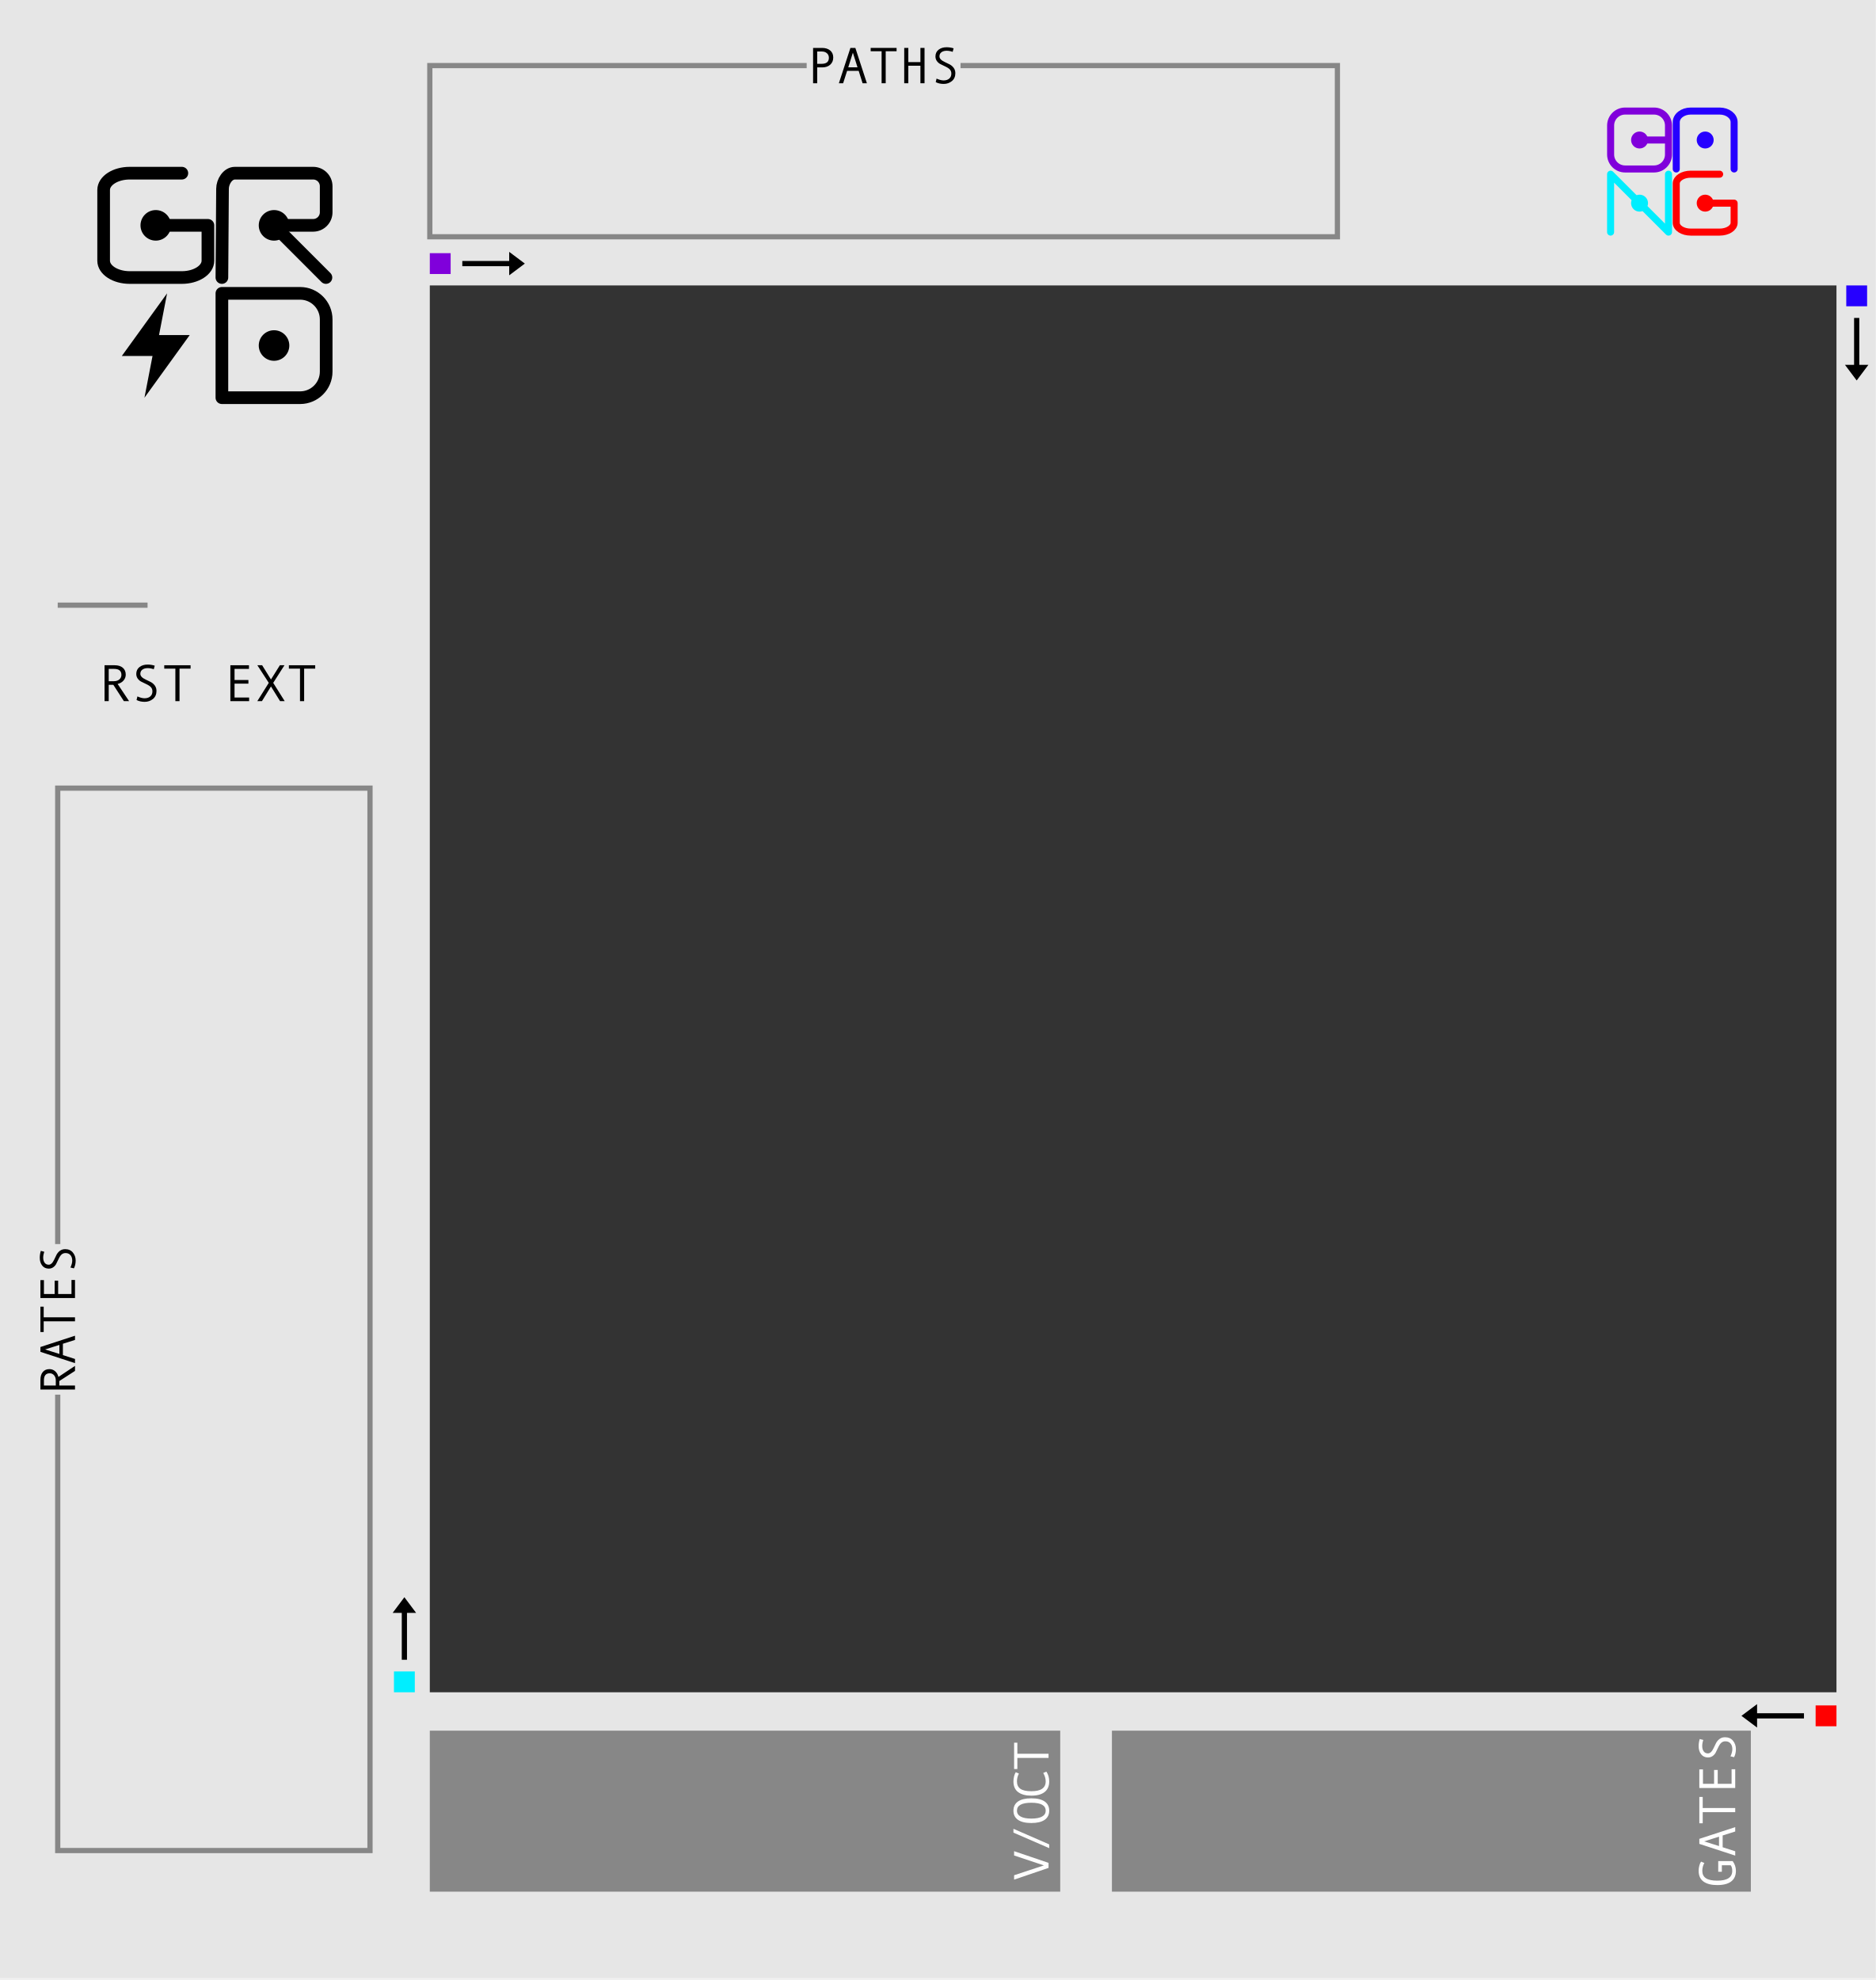
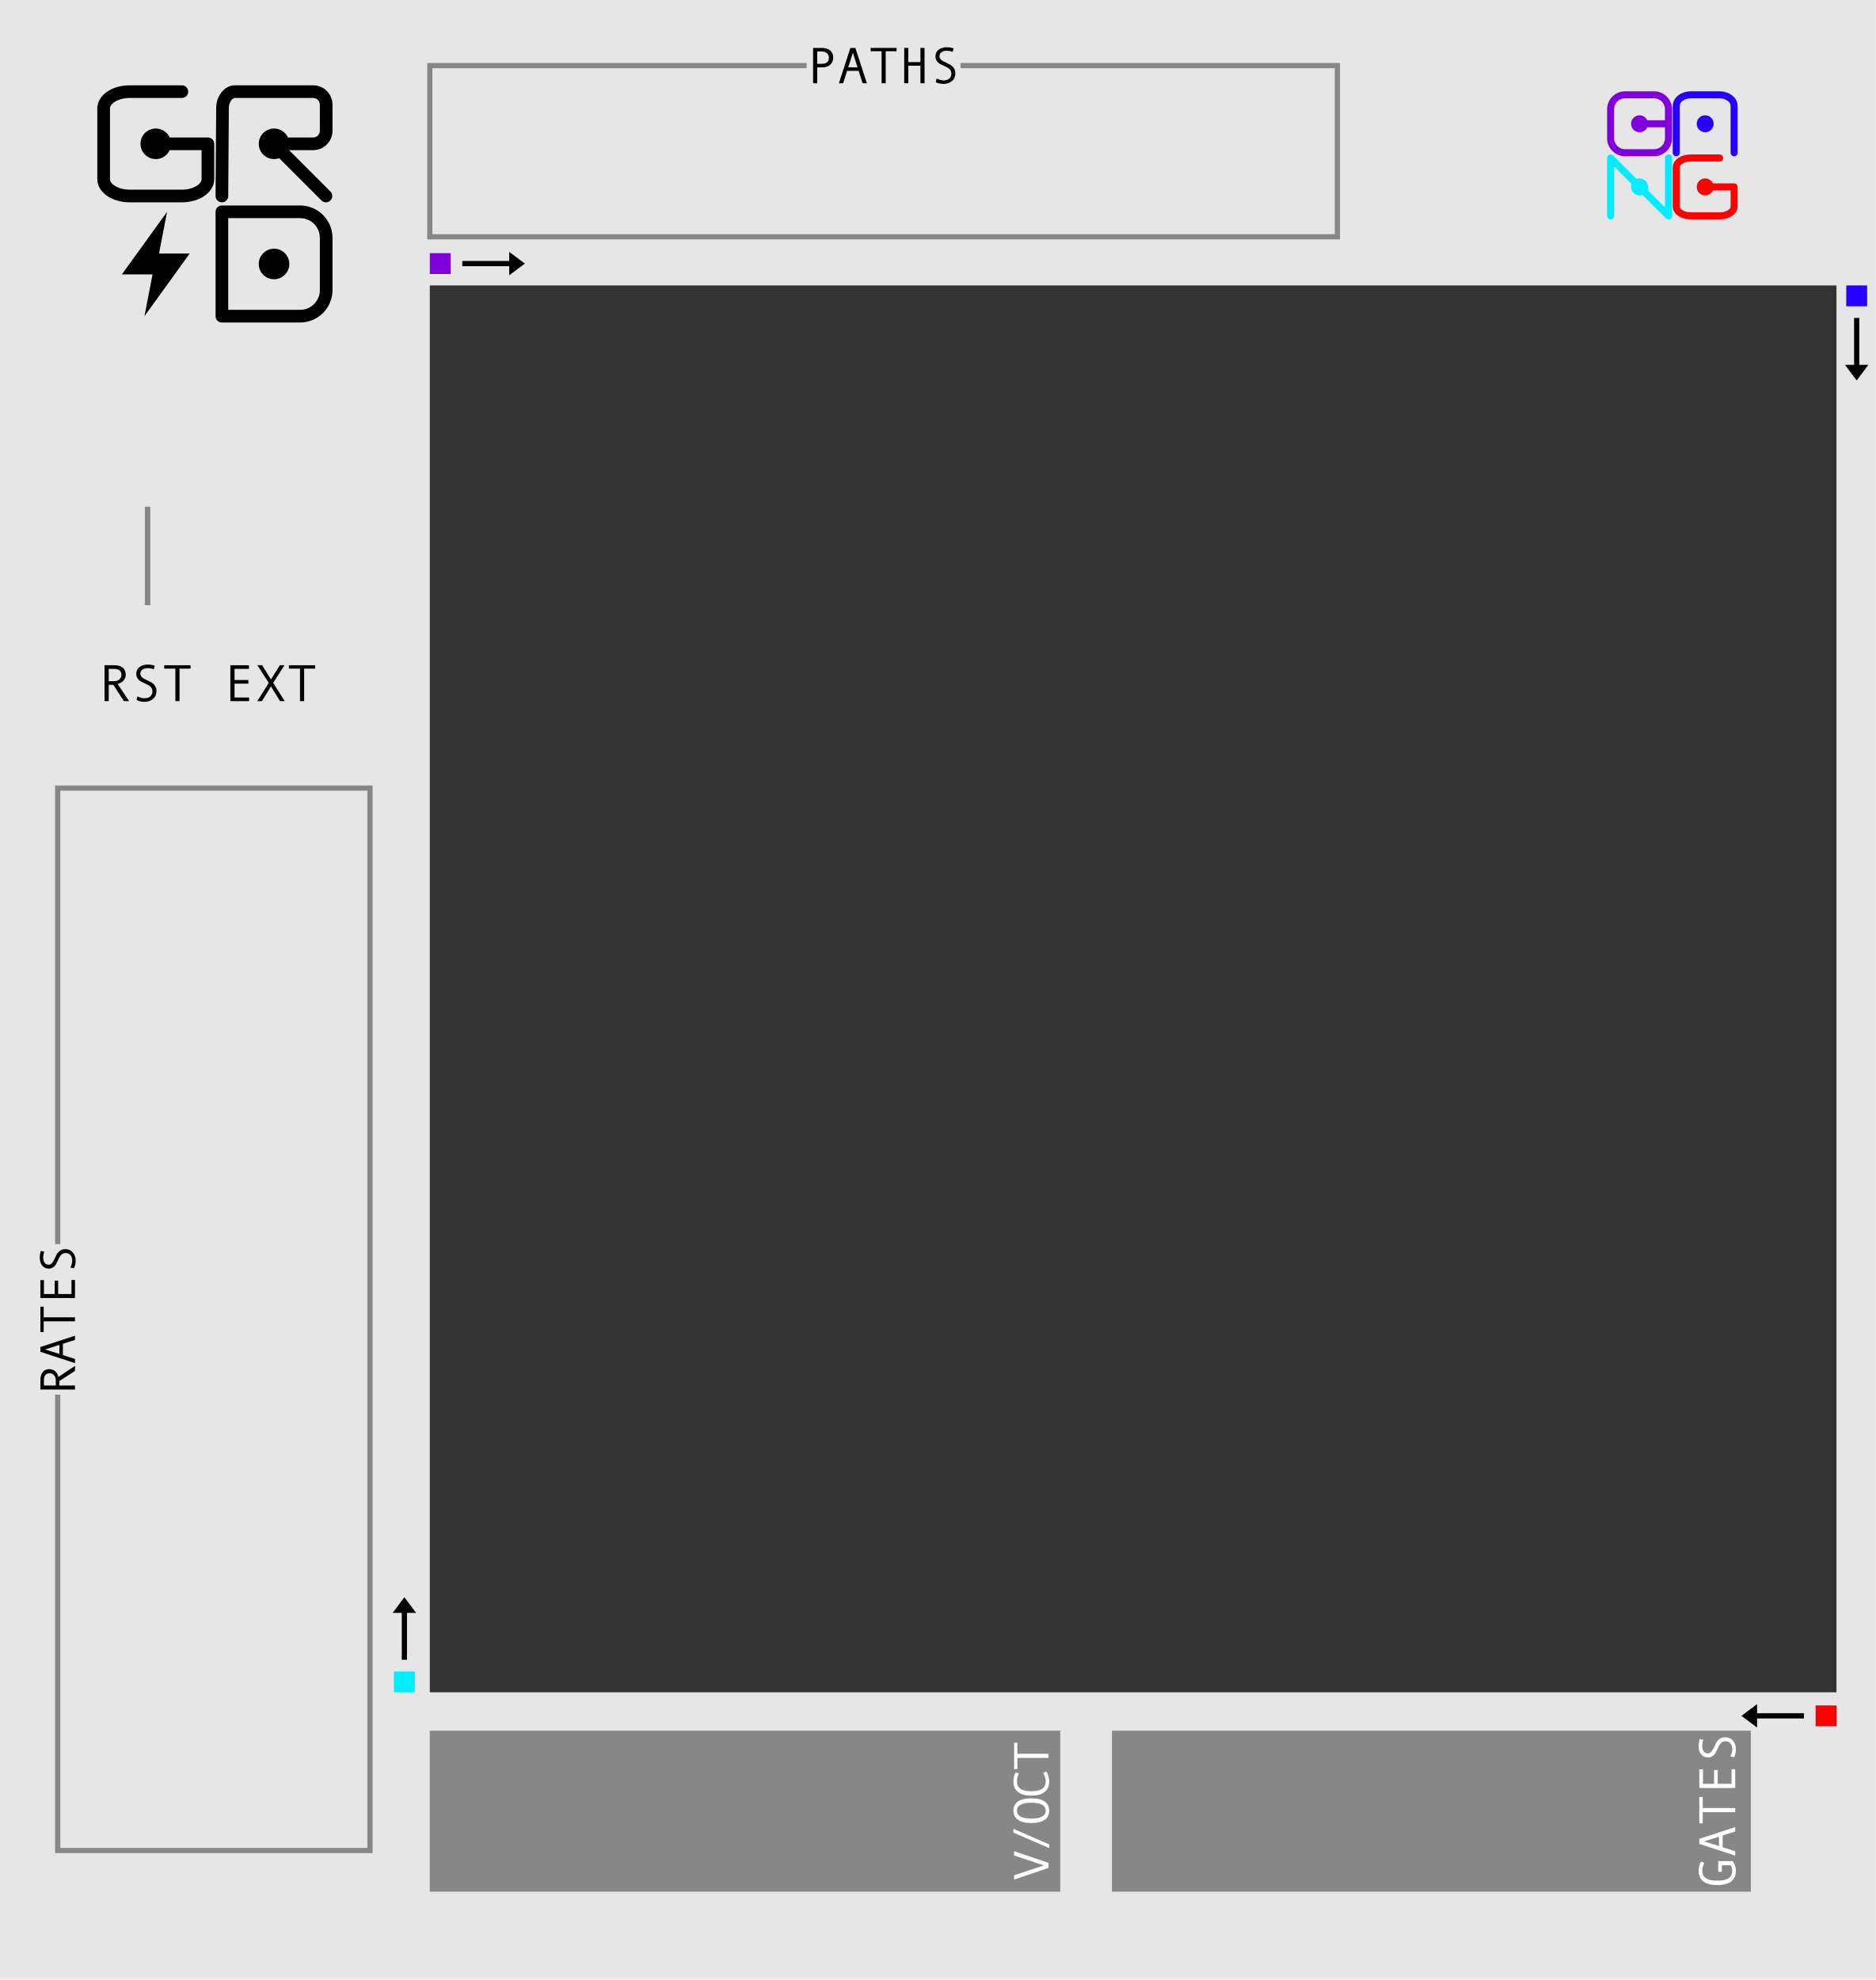
<svg xmlns="http://www.w3.org/2000/svg" width="100%" height="100%" viewBox="0 0 360 380" version="1.1" xml:space="preserve" style="fill-rule:evenodd;clip-rule:evenodd;stroke-miterlimit:36.5;">
  <rect id="StochSeqGrid" x="0" y="0" width="360" height="379.6" style="fill:none;" />
  <clipPath id="_clip1">
    <rect x="0" y="0" width="360" height="379.6" />
  </clipPath>
  <g clip-path="url(#_clip1)">
    <g id="Layer1">
      <rect id="background" x="0" y="0" width="360" height="380.662" style="fill:#e6e6e6;" />
      <rect id="rect" x="82.5" y="54.78" width="270" height="270" style="fill:#333;" />
-       <path d="M11.078,116.144l17.246,0" style="fill:none;stroke:#282828;stroke-opacity:0.5;stroke-width:1px;" />
+       <path d="M28.324,97.257l0,18.887" style="fill:none;stroke:#282828;stroke-opacity:0.5;stroke-width:1.05px;" />
      <rect x="82.5" y="48.587" width="4" height="4" style="fill:#8000db;" />
      <path d="M75.619,320.78l0,4l4,-0l0,-4l-4,-0Z" style="fill:#0ef;" />
      <path d="M358.381,58.78l-0,-4l-4,-0l-0,4l4,-0Z" style="fill:#2600ff;" />
      <rect x="348.5" y="327.303" width="4" height="4" style="fill:#f00;" />
      <path d="M97.738,48.337l3,2.25l-3,2.25l0,-4.5Z" />
      <path d="M88.738,50.587l9.6,-0" style="fill:none;stroke:#000;stroke-width:1px;" />
      <path d="M75.369,309.541l2.25,-3l2.25,3l-4.5,0Z" />
      <path d="M77.619,318.541l0,-9.6" style="fill:none;stroke:#000;stroke-width:1px;" />
      <path d="M358.631,70.018l-2.25,3l-2.25,-3l4.5,-0Z" />
      <path d="M356.381,61.018l-0,9.6" style="fill:none;stroke:#000;stroke-width:1px;" />
      <path d="M337.262,331.553l-3,-2.25l3,-2.25l-0,4.5Z" />
      <path d="M346.262,329.303l-9.6,0" style="fill:none;stroke:#000;stroke-width:1px;" />
      <rect x="213.429" y="332.149" width="122.637" height="30.895" style="fill:#282828;fill-opacity:0.5;" />
      <rect x="82.5" y="332.149" width="121.005" height="30.895" style="fill:#282828;fill-opacity:0.5;" />
      <rect x="11.078" y="151.258" width="59.94" height="203.895" style="fill:none;stroke:#282828;stroke-opacity:0.5;stroke-width:1px;stroke-miterlimit:1.5;" />
      <rect x="82.5" y="12.587" width="174.207" height="32.854" style="fill:none;stroke:#282828;stroke-opacity:0.5;stroke-width:1px;stroke-miterlimit:1.5;" />
      <g id="grid">
        <g>
-           <circle cx="52.6" cy="66.311" r="2.932" />
-           <path d="M62.607,61.301c0,-2.761 -2.242,-5.003 -5.003,-5.003l-15.012,-0l0,20.026l15.012,0c2.761,0 5.003,-2.242 5.003,-5.003l0,-10.02Z" style="fill:none;stroke:#000;stroke-width:2.43px;stroke-linejoin:round;stroke-miterlimit:3;" />
+           <circle cx="52.6" cy="50.663" r="2.932" />
+           <path d="M62.607,45.653c0,-2.761 -2.242,-5.003 -5.003,-5.003l-15.012,-0l0,20.027l15.012,-0c2.761,-0 5.003,-2.242 5.003,-5.004l0,-10.02Z" style="fill:none;stroke:#000;stroke-width:2.43px;stroke-linejoin:round;stroke-miterlimit:3;" />
        </g>
        <g>
-           <circle cx="52.6" cy="43.248" r="2.932" />
-           <path d="M52.553,43.248l10.007,10.014" style="fill:none;stroke:#000;stroke-width:2.43px;stroke-linecap:round;stroke-miterlimit:1.5;" />
-           <path d="M52.553,43.248l7.551,0c1.382,0 2.503,-1.122 2.503,-2.503l0,-5.007c0,-1.382 -1.121,-2.503 -2.503,-2.503l-15.008,-0c-1.382,-0 -2.384,1.623 -2.384,3.004l-0.12,17.023" style="fill:none;stroke:#000;stroke-width:2.43px;stroke-linecap:round;stroke-linejoin:round;stroke-miterlimit:3;" />
+           <circle cx="52.6" cy="27.6" r="2.932" />
+           <path d="M52.553,27.6l10.007,10.014" style="fill:none;stroke:#000;stroke-width:2.43px;stroke-linecap:round;stroke-miterlimit:1.5;" />
+           <path d="M52.553,27.6l7.551,0c1.382,0 2.503,-1.121 2.503,-2.503l0,-5.007c0,-1.381 -1.121,-2.503 -2.503,-2.503l-15.008,-0c-1.382,-0 -2.384,1.623 -2.384,3.005l-0.12,17.022" style="fill:none;stroke:#000;stroke-width:2.43px;stroke-linecap:round;stroke-linejoin:round;stroke-miterlimit:3;" />
        </g>
        <g>
-           <circle cx="29.9" cy="43.248" r="2.932" />
-           <path d="M34.904,33.235l-10.008,-0c-2.761,-0 -5.003,1.445 -5.003,3.224l-0,13.578c-0,1.78 2.242,3.225 5.003,3.225l10.008,-0c2.762,-0 5.004,-1.445 5.004,-3.225l-0,-6.789l-10.008,0" style="fill:none;stroke:#000;stroke-width:2.43px;stroke-linecap:round;stroke-linejoin:round;stroke-miterlimit:3;" />
+           <circle cx="29.9" cy="27.6" r="2.932" />
+           <path d="M34.904,17.587l-10.008,-0c-2.761,-0 -5.003,1.445 -5.003,3.225l-0,13.577c-0,1.78 2.242,3.225 5.003,3.225l10.008,-0c2.762,-0 5.004,-1.445 5.004,-3.225l-0,-6.789l-10.008,0" style="fill:none;stroke:#000;stroke-width:2.43px;stroke-linecap:round;stroke-linejoin:round;stroke-miterlimit:3;" />
        </g>
-         <path d="M30.523,64.308l5.89,0l-8.684,12.016l1.548,-8.01l-5.89,-0l8.684,-12.016l-1.548,8.01Z" />
+         <path d="M30.523,48.661l5.89,-0l-8.684,12.016l1.548,-8.011l-5.89,-0l8.684,-12.016l-1.548,8.011Z" />
      </g>
      <g id="logo">
        <g>
-           <circle cx="314.704" cy="26.871" r="1.627" style="fill:#8000db;" />
-           <path d="M314.704,26.871l5.554,0" style="fill:none;stroke:#8000db;stroke-width:1.35px;stroke-miterlimit:1.5;" />
-           <path d="M320.258,24.091c0,-1.533 -1.244,-2.777 -2.777,-2.777l-5.554,-0c-1.532,-0 -2.777,1.244 -2.777,2.777l0,5.56c0,1.533 1.245,2.777 2.777,2.777l5.554,0c1.533,0 2.777,-1.244 2.777,-2.777l0,-5.56Z" style="fill:none;stroke:#8000db;stroke-width:1.35px;stroke-linejoin:round;stroke-miterlimit:3;" />
+           <circle cx="314.704" cy="23.755" r="1.627" style="fill:#8000db;" />
+           <path d="M314.704,23.755l5.554,0" style="fill:none;stroke:#8000db;stroke-width:1.35px;stroke-miterlimit:1.5;" />
+           <path d="M320.258,20.975c0,-1.533 -1.244,-2.777 -2.777,-2.777l-5.554,-0c-1.532,-0 -2.777,1.244 -2.777,2.777l0,5.561c0,1.532 1.245,2.776 2.777,2.776l5.554,0c1.533,0 2.777,-1.244 2.777,-2.776l0,-5.561Z" style="fill:none;stroke:#8000db;stroke-width:1.35px;stroke-linejoin:round;stroke-miterlimit:3;" />
        </g>
        <g>
-           <circle cx="327.302" cy="38.988" r="1.627" style="fill:#f00;" />
-           <path d="M330.079,33.431l-5.554,-0c-1.532,-0 -2.777,0.802 -2.777,1.79l0,7.535c0,0.988 1.245,1.789 2.777,1.789l5.554,0c1.533,0 2.777,-0.801 2.777,-1.789l0,-3.768l-5.554,0" style="fill:none;stroke:#f00;stroke-width:1.35px;stroke-linecap:round;stroke-linejoin:round;stroke-miterlimit:3;" />
+           <circle cx="327.302" cy="35.872" r="1.627" style="fill:#f00;" />
+           <path d="M330.079,30.315l-5.554,0c-1.532,0 -2.777,0.802 -2.777,1.79l0,7.535c0,0.988 1.245,1.79 2.777,1.79l5.554,-0c1.533,-0 2.777,-0.802 2.777,-1.79l0,-3.768l-5.554,0" style="fill:none;stroke:#f00;stroke-width:1.35px;stroke-linecap:round;stroke-linejoin:round;stroke-miterlimit:3;" />
        </g>
        <g>
-           <circle cx="327.302" cy="26.871" r="1.627" style="fill:#2600ff;" />
-           <path d="M332.856,32.428l0,-8.981c0,-1.177 -1.244,-2.133 -2.777,-2.133l-5.554,-0c-1.532,-0 -2.777,0.956 -2.777,2.133l0,8.981" style="fill:none;stroke:#2600ff;stroke-width:1.35px;stroke-linecap:round;stroke-linejoin:round;stroke-miterlimit:3;" />
+           <circle cx="327.302" cy="23.755" r="1.627" style="fill:#2600ff;" />
+           <path d="M332.856,29.312l0,-8.981c0,-1.177 -1.244,-2.133 -2.777,-2.133l-5.554,-0c-1.532,-0 -2.777,0.956 -2.777,2.133l0,8.981" style="fill:none;stroke:#2600ff;stroke-width:1.35px;stroke-linecap:round;stroke-linejoin:round;stroke-miterlimit:3;" />
        </g>
        <g>
-           <circle cx="314.701" cy="38.988" r="1.627" style="fill:#0ef;" />
-           <path d="M309.144,44.545l-0,-11.114l11.114,11.114l0,-11.114" style="fill:none;stroke:#0ef;stroke-width:1.35px;stroke-linecap:round;stroke-linejoin:round;stroke-miterlimit:1.5;" />
+           <circle cx="314.701" cy="35.872" r="1.627" style="fill:#0ef;" />
+           <path d="M309.144,41.43l-0,-11.115l11.114,11.115l0,-11.115" style="fill:none;stroke:#0ef;stroke-width:1.35px;stroke-linecap:round;stroke-linejoin:round;stroke-miterlimit:1.5;" />
        </g>
      </g>
      <g>
        <path d="M194.652,355.276l6.611,2.246l0,0.962l-6.611,2.251l-0,-0.84l5.721,-1.889l-5.721,-1.9l-0,-0.83Z" style="fill:#fff;fill-rule:nonzero;" />
        <path d="M194.525,350.982l6.865,2.993l-0,0.718l-6.865,-2.978l0,-0.733Z" style="fill:#fff;fill-rule:nonzero;" />
        <path d="M194.525,347.504c0,-0.772 0.293,-1.36 0.879,-1.766c0.585,-0.405 1.437,-0.607 2.556,-0.607c1.112,-0 1.961,0.201 2.549,0.605c0.587,0.404 0.881,0.993 0.881,1.768c-0,0.768 -0.293,1.355 -0.879,1.76c-0.586,0.405 -1.436,0.608 -2.551,0.608c-1.115,-0 -1.967,-0.202 -2.554,-0.606c-0.587,-0.403 -0.881,-0.991 -0.881,-1.762Zm6.19,-0c-0,-1.016 -0.919,-1.524 -2.755,-1.524c-1.84,0 -2.76,0.508 -2.76,1.524c-0,0.494 0.238,0.871 0.714,1.13c0.477,0.259 1.159,0.388 2.046,0.388c0.896,0 1.58,-0.128 2.05,-0.386c0.47,-0.257 0.705,-0.634 0.705,-1.132Z" style="fill:#fff;fill-rule:nonzero;" />
        <path d="M200.851,340.011c0.359,0.541 0.539,1.167 0.539,1.88c-0,0.892 -0.294,1.57 -0.881,2.034c-0.588,0.464 -1.437,0.696 -2.549,0.696c-1.075,-0 -1.916,-0.225 -2.524,-0.674c-0.607,-0.449 -0.911,-1.134 -0.911,-2.056c0,-0.332 0.041,-0.66 0.122,-0.986c0.081,-0.326 0.189,-0.588 0.323,-0.786l0.605,0.264c-0.25,0.459 -0.375,0.961 -0.375,1.508c-0,0.635 0.221,1.107 0.663,1.416c0.442,0.31 1.141,0.464 2.097,0.464c1.836,0 2.755,-0.626 2.755,-1.88c-0,-0.53 -0.156,-1.074 -0.469,-1.631l0.605,-0.249Z" style="fill:#fff;fill-rule:nonzero;" />
        <path d="M195.275,334.458l-0,2.124l5.988,-0l0,0.796l-5.988,-0l-0,2.133l-0.623,0l-0,-5.053l0.623,-0Z" style="fill:#fff;fill-rule:nonzero;" />
      </g>
      <g>
        <path d="M47.817,134.564l-3.599,0l0,-6.89l3.57,0l-0,0.699l-2.769,-0l-0,2.133l2.661,0l0,0.699l-2.661,-0l-0,2.661l2.798,-0l-0,0.698Z" style="fill-rule:nonzero;" />
        <path d="M54.648,134.564l-0.889,0l-1.748,-2.822l-1.733,2.822l-0.889,0l2.202,-3.511l-2.192,-3.379l0.918,0l1.694,2.73l1.709,-2.73l0.879,0l-2.158,3.379l2.207,3.511Z" style="fill-rule:nonzero;" />
        <path d="M60.502,128.324l-2.124,-0l0,6.24l-0.796,0l0,-6.24l-2.133,-0l-0,-0.65l5.053,0l0,0.65Z" style="fill-rule:nonzero;" />
      </g>
      <g>
        <path d="M24.78,134.564l-1.001,0l-2.022,-3.13l-0.889,0l0,3.13l-0.8,0l-0,-6.89l1.948,0c0.654,0 1.171,0.159 1.55,0.477c0.379,0.317 0.569,0.759 0.569,1.325c-0,0.42 -0.138,0.794 -0.415,1.121c-0.277,0.327 -0.658,0.549 -1.143,0.666l2.203,3.301Zm-3.912,-3.828l1.011,-0c0.423,-0 0.767,-0.115 1.03,-0.344c0.264,-0.23 0.396,-0.519 0.396,-0.867c-0,-0.768 -0.469,-1.152 -1.406,-1.152l-1.031,-0l0,2.363Z" style="fill-rule:nonzero;" />
        <path d="M29.516,128.436c-0.41,-0.14 -0.799,-0.21 -1.167,-0.21c-0.417,0 -0.756,0.095 -1.018,0.286c-0.262,0.19 -0.393,0.461 -0.393,0.813c-0,0.416 0.343,0.783 1.03,1.098c0.508,0.235 0.844,0.398 1.008,0.489c0.165,0.091 0.332,0.216 0.501,0.376c0.169,0.159 0.305,0.347 0.407,0.564c0.103,0.216 0.154,0.459 0.154,0.73c0,0.67 -0.225,1.19 -0.676,1.56c-0.451,0.369 -0.982,0.554 -1.594,0.554c-0.593,-0 -1.112,-0.117 -1.558,-0.352l0.166,-0.688c0.524,0.238 0.982,0.356 1.372,0.356c0.456,0 0.821,-0.118 1.096,-0.354c0.276,-0.236 0.413,-0.56 0.413,-0.974c0,-0.306 -0.089,-0.565 -0.269,-0.779c-0.179,-0.213 -0.509,-0.43 -0.991,-0.651c-0.495,-0.228 -0.814,-0.384 -0.959,-0.467c-0.145,-0.083 -0.289,-0.198 -0.432,-0.344c-0.144,-0.146 -0.254,-0.311 -0.332,-0.493c-0.078,-0.182 -0.118,-0.381 -0.118,-0.596c0,-0.57 0.206,-1.014 0.616,-1.333c0.41,-0.319 0.929,-0.478 1.557,-0.478c0.459,-0 0.915,0.07 1.368,0.21l-0.181,0.683Z" style="fill-rule:nonzero;" />
        <path d="M36.581,128.324l-2.124,-0l0,6.24l-0.796,0l0,-6.24l-2.133,-0l-0,-0.65l5.053,0l0,0.65Z" style="fill-rule:nonzero;" />
      </g>
      <g>
        <path d="M332.578,357.184c0.414,0.563 0.62,1.186 0.62,1.87c0,0.895 -0.303,1.574 -0.91,2.036c-0.608,0.462 -1.495,0.693 -2.664,0.693c-1.13,0 -2.008,-0.223 -2.637,-0.671c-0.628,-0.448 -0.942,-1.134 -0.942,-2.058c-0,-0.332 0.042,-0.661 0.127,-0.986c0.084,-0.326 0.197,-0.588 0.337,-0.787l0.63,0.264c-0.261,0.459 -0.391,0.962 -0.391,1.509c0,0.631 0.231,1.103 0.693,1.413c0.463,0.311 1.19,0.467 2.183,0.467c1.914,-0 2.871,-0.627 2.871,-1.88c0,-0.472 -0.099,-0.829 -0.298,-1.069l-1.699,-0l0,1.24l-0.693,-0l-0,-2.041l2.773,-0Z" style="fill:#fff;fill-rule:nonzero;" />
        <path d="M333.066,350.66l0,0.84l-2.412,0.762l0,2.261l2.412,0.771l0,0.83l-6.889,-2.251l-0,-0.962l6.889,-2.251Zm-3.11,1.831l-2.852,0.904l2.852,0.898l0,-1.802Z" style="fill:#fff;fill-rule:nonzero;" />
        <path d="M326.826,344.869l0,2.124l6.24,0l0,0.796l-6.24,0l0,2.134l-0.649,0l-0,-5.054l0.649,0Z" style="fill:#fff;fill-rule:nonzero;" />
        <path d="M333.066,339.552l0,3.599l-6.889,-0l-0,-3.57l0.698,0l-0,2.769l2.134,-0l-0,-2.661l0.698,-0l0,2.661l2.661,-0l0,-2.798l0.698,-0Z" style="fill:#fff;fill-rule:nonzero;" />
        <path d="M326.938,333.932c-0.14,0.41 -0.209,0.799 -0.209,1.167c-0,0.417 0.095,0.756 0.285,1.018c0.191,0.262 0.462,0.393 0.813,0.393c0.417,-0 0.783,-0.343 1.099,-1.03c0.234,-0.508 0.397,-0.844 0.488,-1.009c0.091,-0.164 0.217,-0.331 0.376,-0.5c0.16,-0.169 0.348,-0.305 0.564,-0.408c0.216,-0.102 0.46,-0.154 0.73,-0.154c0.671,0 1.191,0.226 1.56,0.677c0.369,0.45 0.554,0.982 0.554,1.594c0,0.592 -0.117,1.112 -0.351,1.558l-0.689,-0.167c0.238,-0.524 0.357,-0.981 0.357,-1.372c-0,-0.455 -0.118,-0.821 -0.354,-1.096c-0.236,-0.275 -0.561,-0.412 -0.974,-0.412c-0.306,-0 -0.566,0.089 -0.779,0.268c-0.214,0.179 -0.431,0.51 -0.652,0.991c-0.228,0.495 -0.383,0.815 -0.466,0.96c-0.083,0.145 -0.198,0.289 -0.345,0.432c-0.146,0.143 -0.311,0.254 -0.493,0.332c-0.182,0.078 -0.381,0.117 -0.596,0.117c-0.569,0 -1.014,-0.205 -1.333,-0.615c-0.319,-0.41 -0.478,-0.929 -0.478,-1.558c-0,-0.459 0.07,-0.914 0.21,-1.367l0.683,0.181Z" style="fill:#fff;fill-rule:nonzero;" />
      </g>
      <g>
        <path d="M5.658,267.66l0,-28.899l10.835,0l0,28.899l-10.835,-0Z" style="fill:#e6e6e6;fill-rule:nonzero;" />
        <path d="M14.396,262.139l-0,0.964l-3.015,1.947l0,0.856l3.015,-0l-0,0.771l-6.636,0l0,-1.876c0,-0.631 0.153,-1.128 0.459,-1.494c0.305,-0.365 0.731,-0.547 1.277,-0.547c0.404,-0 0.764,0.133 1.079,0.399c0.315,0.267 0.529,0.634 0.642,1.101l3.179,-2.121Zm-3.687,3.767l-0,-0.974c-0,-0.407 -0.111,-0.738 -0.332,-0.992c-0.221,-0.254 -0.499,-0.381 -0.834,-0.381c-0.74,0 -1.11,0.452 -1.11,1.354l-0,0.993l2.276,-0Z" style="fill-rule:nonzero;" />
        <path d="M14.396,256.35l-0,0.808l-2.323,0.734l-0,2.178l2.323,0.743l-0,0.799l-6.636,-2.168l0,-0.926l6.636,-2.168Zm-2.996,1.763l-2.746,0.87l2.746,0.866l0,-1.736Z" style="fill-rule:nonzero;" />
        <path d="M8.386,250.772l-0,2.046l6.01,-0l-0,0.766l-6.01,0l-0,2.055l-0.626,0l0,-4.867l0.626,0Z" style="fill-rule:nonzero;" />
        <path d="M14.396,245.651l-0,3.466l-6.636,-0l0,-3.438l0.673,-0l-0,2.666l2.055,0l-0,-2.563l0.672,0l0,2.563l2.563,0l0,-2.694l0.673,-0Z" style="fill-rule:nonzero;" />
        <path d="M8.494,240.238c-0.135,0.395 -0.202,0.769 -0.202,1.124c-0,0.401 0.091,0.728 0.275,0.98c0.183,0.253 0.444,0.379 0.783,0.379c0.401,-0 0.754,-0.331 1.058,-0.992c0.226,-0.49 0.382,-0.813 0.47,-0.972c0.088,-0.158 0.209,-0.319 0.362,-0.482c0.154,-0.163 0.335,-0.294 0.544,-0.392c0.208,-0.099 0.442,-0.148 0.703,-0.148c0.645,-0 1.146,0.217 1.502,0.651c0.356,0.434 0.534,0.946 0.534,1.535c-0,0.571 -0.113,1.071 -0.339,1.501l-0.663,-0.16c0.229,-0.505 0.344,-0.946 0.344,-1.322c-0,-0.439 -0.114,-0.791 -0.341,-1.056c-0.228,-0.265 -0.54,-0.397 -0.939,-0.397c-0.294,-0 -0.544,0.086 -0.75,0.259c-0.205,0.172 -0.414,0.49 -0.628,0.954c-0.219,0.477 -0.369,0.785 -0.449,0.924c-0.08,0.14 -0.19,0.279 -0.331,0.417c-0.141,0.138 -0.3,0.244 -0.475,0.319c-0.176,0.076 -0.367,0.113 -0.574,0.113c-0.549,0 -0.977,-0.197 -1.284,-0.592c-0.307,-0.395 -0.461,-0.895 -0.461,-1.501c0,-0.442 0.068,-0.88 0.203,-1.316l0.658,0.174Z" style="fill-rule:nonzero;" />
      </g>
      <g>
        <rect x="154.837" y="7.048" width="29.532" height="11.073" style="fill:#e6e6e6;fill-rule:nonzero;" />
        <path d="M156.068,9.196l1.72,0c0.651,0 1.171,0.164 1.562,0.49c0.391,0.327 0.586,0.777 0.586,1.351c0,0.577 -0.194,1.037 -0.583,1.382c-0.39,0.344 -0.9,0.516 -1.531,0.516l-0.966,0l-0,3.042l-0.788,0l-0,-6.781Zm0.788,3.052l0.855,0c0.926,0 1.389,-0.388 1.389,-1.163c0,-0.359 -0.125,-0.649 -0.377,-0.87c-0.251,-0.221 -0.576,-0.331 -0.973,-0.331l-0.894,-0l-0,2.364Z" style="fill-rule:nonzero;" />
        <path d="M166.396,15.977l-0.827,0l-0.75,-2.374l-2.225,0l-0.759,2.374l-0.817,0l2.215,-6.781l0.947,0l2.216,6.781Zm-1.803,-3.061l-0.889,-2.807l-0.884,2.807l1.773,0Z" style="fill-rule:nonzero;" />
        <path d="M172.095,9.835l-2.09,0l-0,6.142l-0.784,0l0,-6.142l-2.1,0l0,-0.639l4.974,0l0,0.639Z" style="fill-rule:nonzero;" />
        <path d="M177.459,15.977l-0.789,0l0,-3.364l-2.321,0l0,3.364l-0.788,0l0,-6.781l0.788,0l0,2.725l2.321,0l0,-2.725l0.789,0l-0,6.781Z" style="fill-rule:nonzero;" />
        <path d="M182.86,9.946c-0.403,-0.138 -0.786,-0.207 -1.148,-0.207c-0.41,0 -0.744,0.094 -1.002,0.281c-0.258,0.188 -0.387,0.455 -0.387,0.801c-0,0.41 0.338,0.77 1.014,1.081c0.5,0.231 0.83,0.391 0.992,0.481c0.162,0.089 0.326,0.213 0.493,0.37c0.166,0.157 0.3,0.342 0.401,0.555c0.101,0.213 0.152,0.452 0.152,0.718c-0,0.66 -0.222,1.172 -0.666,1.536c-0.444,0.363 -0.967,0.545 -1.569,0.545c-0.583,0 -1.094,-0.115 -1.533,-0.346l0.163,-0.678c0.516,0.234 0.966,0.351 1.351,0.351c0.448,0 0.808,-0.116 1.079,-0.348c0.27,-0.232 0.406,-0.552 0.406,-0.959c-0,-0.301 -0.088,-0.557 -0.265,-0.766c-0.176,-0.21 -0.501,-0.424 -0.975,-0.642c-0.487,-0.224 -0.802,-0.377 -0.945,-0.459c-0.142,-0.082 -0.284,-0.195 -0.425,-0.339c-0.141,-0.144 -0.25,-0.306 -0.327,-0.485c-0.077,-0.18 -0.115,-0.375 -0.115,-0.586c-0,-0.561 0.202,-0.999 0.605,-1.312c0.404,-0.314 0.915,-0.471 1.534,-0.471c0.451,-0 0.9,0.068 1.345,0.206l-0.178,0.673Z" style="fill-rule:nonzero;" />
      </g>
    </g>
  </g>
</svg>
